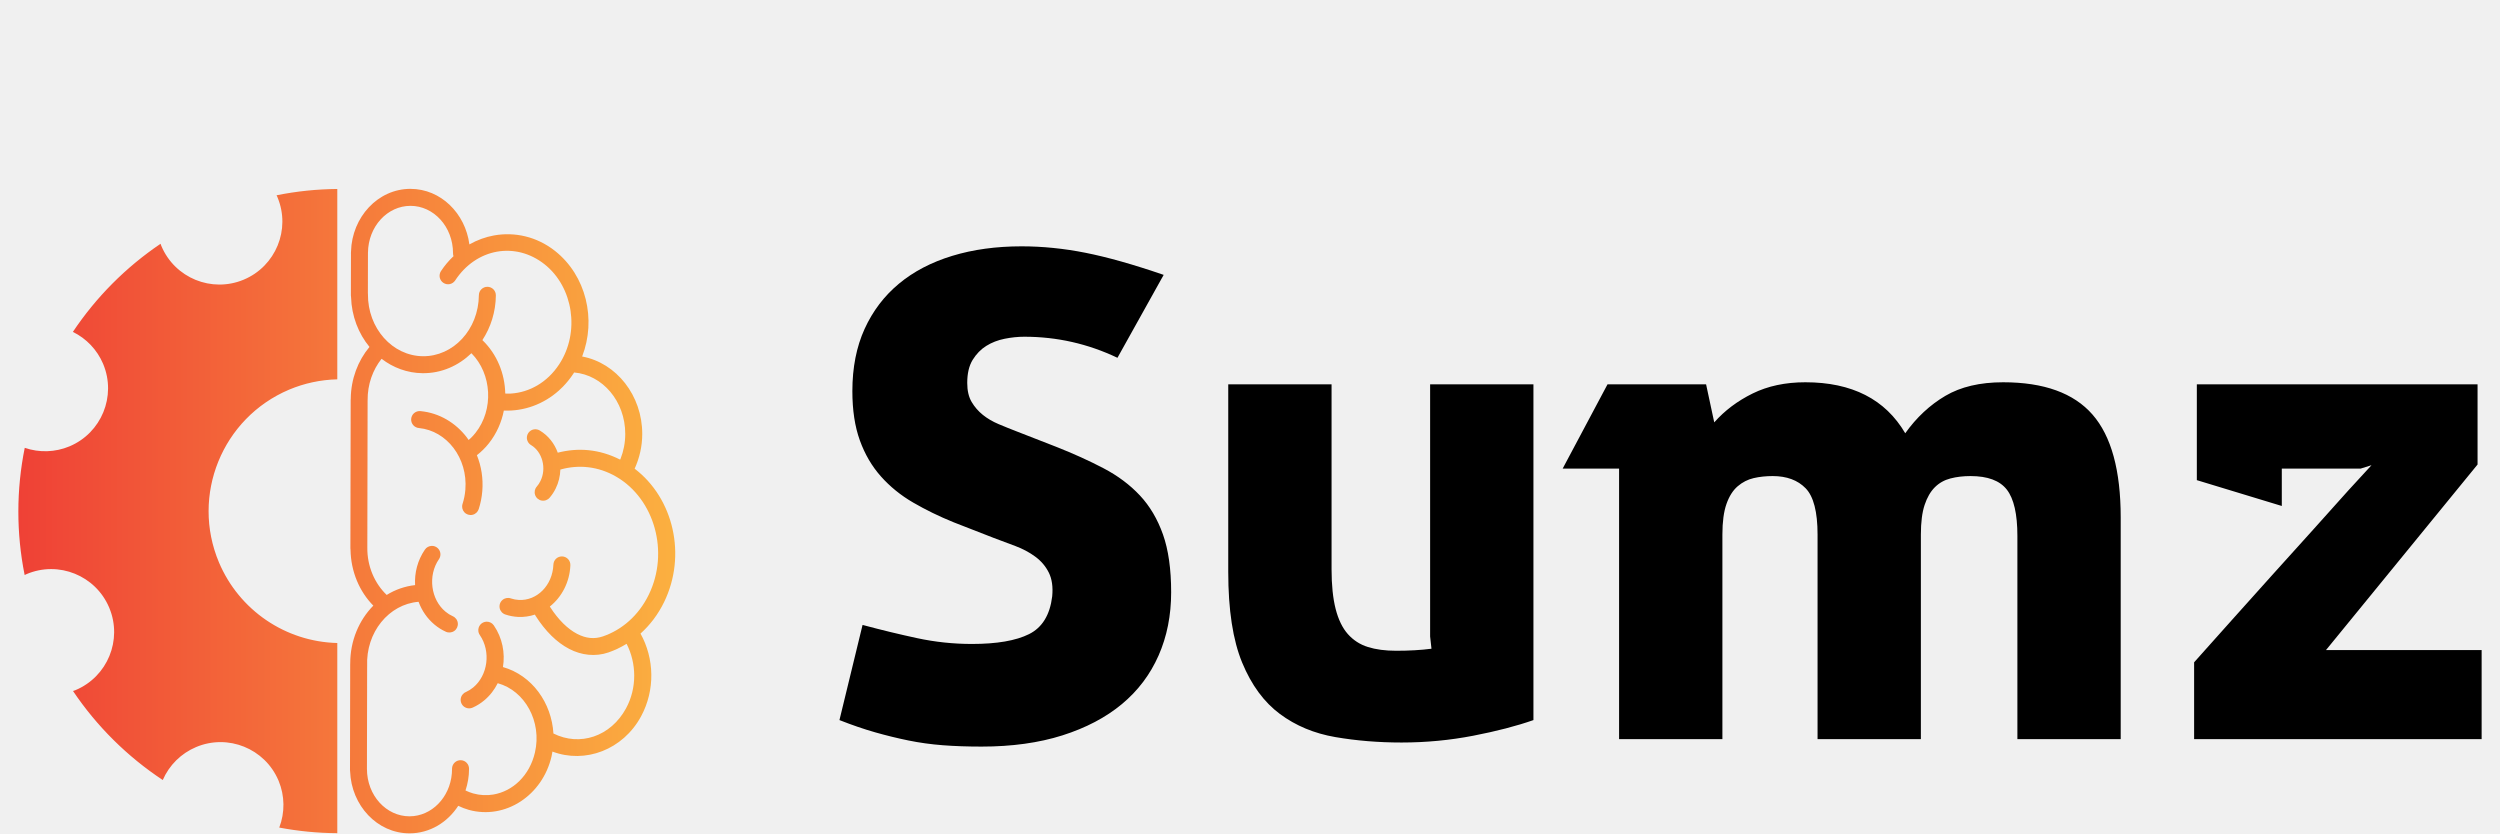
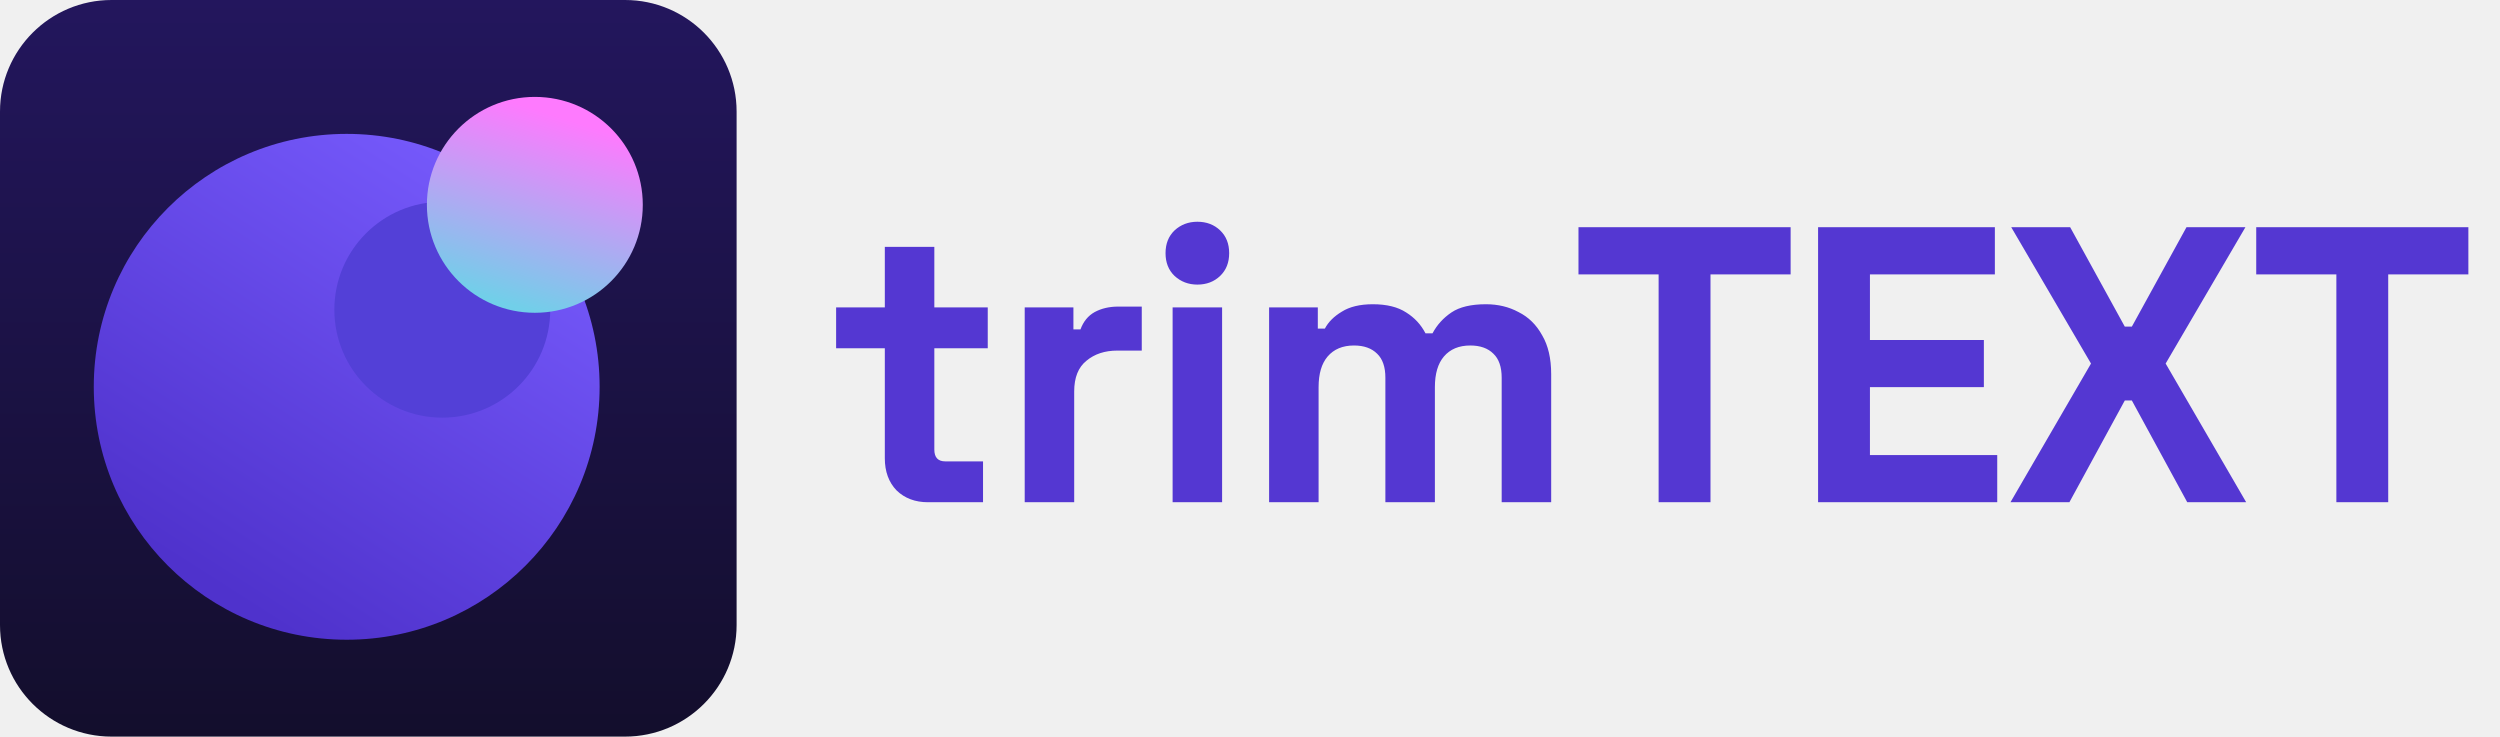
- <svg xmlns="http://www.w3.org/2000/svg" width="90" height="30" viewBox="0 0 300 101.491" class="css-1j8o68f" version="1.1" id="svg12">
-   <defs id="SvgjsDefs10989">
-     <linearGradient id="SvgjsLinearGradient10994">
-       <stop id="SvgjsStop10995" stop-color="#ef4136" offset="0" />
-       <stop id="SvgjsStop10996" stop-color="#fbb040" offset="1" />
+ <svg xmlns="http://www.w3.org/2000/svg" width="112" height="33" viewBox="0 0 112 33" fill="none">
+   <g clip-path="url(#clip0_1535_12)">
+     <rect width="33" height="33" rx="5" fill="url(#paint0_linear_1535_12)" />
+     <circle cx="15.532" cy="17.329" r="11.331" fill="url(#paint1_linear_1535_12)" />
+     <circle cx="19.815" cy="13.875" r="4.836" fill="#5340D7" />
+     <circle cx="23.961" cy="9.177" r="4.836" fill="url(#paint2_linear_1535_12)" />
+     <path d="M41.576 22.5C41.001 22.5 40.532 22.324 40.168 21.972C39.816 21.608 39.64 21.127 39.64 20.529V15.601H37.458V13.77H39.64V11.06H41.858V13.77H44.251V15.601H41.858V20.142C41.858 20.494 42.022 20.67 42.35 20.67H44.04V22.5H41.576ZM45.907 22.5V13.77H48.089V14.756H48.406C48.535 14.404 48.746 14.146 49.039 13.982C49.344 13.817 49.696 13.735 50.095 13.735H51.151V15.706H50.06C49.497 15.706 49.033 15.859 48.67 16.164C48.306 16.457 48.124 16.915 48.124 17.537V22.5H45.907ZM52.533 22.5V13.77H54.75V22.5H52.533ZM53.642 12.75C53.243 12.75 52.902 12.62 52.621 12.362C52.351 12.104 52.216 11.764 52.216 11.342C52.216 10.919 52.351 10.579 52.621 10.321C52.902 10.063 53.243 9.934 53.642 9.934C54.052 9.934 54.392 10.063 54.662 10.321C54.932 10.579 55.067 10.919 55.067 11.342C55.067 11.764 54.932 12.104 54.662 12.362C54.392 12.62 54.052 12.75 53.642 12.75ZM56.856 22.5V13.77H59.038V14.721H59.355C59.507 14.428 59.76 14.175 60.112 13.964C60.464 13.741 60.927 13.63 61.502 13.63C62.124 13.63 62.623 13.753 62.998 13.999C63.374 14.234 63.661 14.545 63.861 14.932H64.177C64.377 14.556 64.658 14.246 65.022 13.999C65.386 13.753 65.902 13.63 66.571 13.63C67.111 13.63 67.598 13.747 68.032 13.982C68.478 14.204 68.83 14.551 69.088 15.02C69.358 15.478 69.493 16.058 69.493 16.762V22.5H67.275V16.921C67.275 16.44 67.152 16.082 66.905 15.847C66.659 15.601 66.313 15.478 65.867 15.478C65.362 15.478 64.969 15.642 64.688 15.97C64.418 16.287 64.283 16.745 64.283 17.343V22.5H62.065V16.921C62.065 16.44 61.942 16.082 61.696 15.847C61.449 15.601 61.103 15.478 60.657 15.478C60.153 15.478 59.76 15.642 59.478 15.97C59.208 16.287 59.073 16.745 59.073 17.343V22.5H56.856ZM74.306 22.5V12.292H70.716V10.18H80.22V12.292H76.63V22.5H74.306ZM81.45 22.5V10.18H89.37V12.292H83.773V15.231H88.877V17.343H83.773V20.388H89.476V22.5H81.45ZM90.069 22.5L93.677 16.287L90.104 10.18H92.744L95.191 14.633H95.507L97.954 10.18H100.594L97.021 16.287L100.629 22.5H97.989L95.507 17.942H95.191L92.709 22.5H90.069ZM104.669 22.5V12.292H101.079V10.18H110.583V12.292H106.992V22.5H104.669Z" fill="#5437D2" />
+   </g>
+   <defs>
+     <linearGradient id="paint0_linear_1535_12" x1="16.5" y1="0" x2="16.5" y2="33" gradientUnits="userSpaceOnUse">
+       <stop stop-color="#23165D" />
+       <stop offset="1" stop-color="#130E2C" />
    </linearGradient>
+     <linearGradient id="paint1_linear_1535_12" x1="23.546" y1="8.209" x2="10.834" y2="28.107" gradientUnits="userSpaceOnUse">
+       <stop stop-color="#765AFC" />
+       <stop offset="0.961" stop-color="#4F32CC" />
+     </linearGradient>
+     <linearGradient id="paint2_linear_1535_12" x1="26.587" y1="5.722" x2="23.961" y2="14.013" gradientUnits="userSpaceOnUse">
+       <stop stop-color="#FE7AFE" />
+       <stop offset="1" stop-color="#71CFE9" />
+     </linearGradient>
+     <clipPath id="clip0_1535_12">
+       <rect width="112" height="33" fill="white" />
+     </clipPath>
  </defs>
-   <g id="SvgjsG10990" featurekey="hmhgWD-0" transform="matrix(0.827779,0,0,0.827779,-1.498085,20.44879)" fill="url(#SvgjsLinearGradient10994)">
-     <path d="m59.5 3.082c-4.795 0-8.602 4.16-8.746 9.193a1.25 1.25 0 0 0-0.01 0.16v0.051 0.002c-2.12e-4 0.027-0.004 0.053-0.004 0.08a1.25 1.25 0 0 0 0.004 0.125l-0.012 6.062a1.25 1.25 0 0 0 0.027 0.27 1.25 1.25 0 0 0 0 0.006c0.088 2.786 1.089 5.342 2.709 7.309-1.697 2.033-2.723 4.707-2.754 7.625a1.25 1.25 0 0 0-0.012 0.18l-0.041 21.643a1.25 1.25 0 0 0 0 0.008c-3.4e-5 0.003 3.3e-5 0.005 0 0.008v0.164a1.25 1.25 0 0 0 0.018 0.215 1.25 1.25 0 0 0 0 0.008c0.058 3.216 1.313 6.136 3.356 8.213-2.113 2.135-3.4 5.177-3.398 8.484v0.002a1.25 1.25 0 0 0-0.006 0.121l-0.029 15.393a1.25 1.25 0 0 0 0 0.014c0 0.002-1e-6 0.004 0 0.006v0.156a1.25 1.25 0 0 0 0.018 0.225c0.189 4.991 3.977 9.1 8.742 9.1 2.987 0 5.589-1.618 7.166-4.051 0.492 0.234 1 0.442 1.537 0.592 5.393 1.499 10.865-2.125 12.193-7.873 0.054-0.233 0.09-0.466 0.129-0.699 4.827 1.821 10.372-0.265 13.033-5.17 2.117-3.903 1.951-8.559-0.076-12.191 1.391-1.247 2.581-2.804 3.471-4.631 3.343-6.865 1.417-15.253-4.334-19.629 0.706-1.55 1.119-3.279 1.119-5.115 0-5.654-3.788-10.445-8.842-11.391 2.112-5.442 0.607-11.91-4.006-15.543-2.675-2.106-5.914-2.814-8.961-2.268-1.26 0.226-2.482 0.678-3.623 1.322-0.591-4.563-4.201-8.174-8.668-8.174zm-10.766 0.018a47.453 47.453 0 0 0-8.94 0.928l0.006 0.004 0.002 0.002a9.264 9.264 0 0 1 0.111 0.238l0.025 0.062a9.264 9.264 0 0 1-4.973 12.109 9.264 9.264 0 0 1-12.115-4.951 9.264 9.264 0 0 1-0.121-0.328 47.453 47.453 0 0 0-12.898 12.963 9.264 9.264 0 0 1 4.436 4.674l0.027 0.064a9.264 9.264 0 0 1-4.973 12.107 9.264 9.264 0 0 1-6.574 0.213 47.453 47.453 0 0 0-0.014 18.713 9.264 9.264 0 0 1 0.295-0.139 9.264 9.264 0 0 1 12.133 4.906l0.027 0.064a9.264 9.264 0 0 1-4.973 12.105 9.264 9.264 0 0 1-0.363 0.131 47.453 47.453 0 0 0 13.203 13.094 9.264 9.264 0 0 1 4.887-4.842 9.264 9.264 0 0 1 12.135 4.906l0.027 0.064a9.264 9.264 0 0 1 0.09 6.869 47.453 47.453 0 0 0 8.539 0.826v-27.98a19.424 19.424 0 0 1-17.408-11.857 19.424 19.424 0 0 1 10.332-25.426 19.424 19.424 0 0 1 7.076-1.51v-28.012zm10.766 2.482c3.407 0 6.262 3.053 6.262 6.986a1.25 1.25 0 0 0 0.068 0.422c-0.678 0.644-1.302 1.37-1.844 2.197a1.25 1.25 0 1 0 2.092 1.369c3.092-4.723 8.867-5.748 13.127-2.393 4.26 3.355 5.272 10.002 2.18 14.725-1.758 2.685-4.399 4.144-7.119 4.314-0.273 0.017-0.547 0.005-0.82-0.004-0.062-2.905-1.192-5.772-3.367-7.863 1.227-1.869 1.961-4.138 1.984-6.58a1.25 1.25 0 1 0-2.5-0.025c-0.048 5.084-3.788 9.027-8.244 8.977-4.457-0.051-8.126-4.082-8.078-9.166a1.25 1.25 0 0 0-0.004-0.125 1.25 1.25 0 0 0-0.004-0.025l0.01-5.293 0.002-0.613c0.041-3.892 2.873-6.902 6.256-6.902zm8.973 21.689c3.012 3.038 3.31 8.29 0.594 11.713-0.216 0.272-0.442 0.524-0.68 0.756-0.108 0.105-0.224 0.192-0.336 0.289-0.087-0.124-0.166-0.253-0.258-0.373-1.634-2.135-4.022-3.601-6.799-3.871a1.25 1.25 0 0 0-0.123-0.008 1.25 1.25 0 0 0-0.119 2.496c4.081 0.397 7.202 4.402 6.824 9.07-0.059 0.73-0.2 1.427-0.412 2.082a1.25 1.25 0 1 0 2.379 0.768c0.271-0.839 0.451-1.726 0.525-2.648 0.151-1.861-0.146-3.663-0.795-5.277 0.633-0.494 1.224-1.067 1.75-1.73 1.142-1.439 1.876-3.106 2.215-4.836 2.914 0.127 5.822-0.905 8.111-2.957 0.198-0.177 0.39-0.362 0.578-0.555 0.565-0.577 1.085-1.221 1.549-1.93 0.035-0.053 0.062-0.109 0.096-0.162 4.168 0.358 7.527 4.197 7.527 9.037 0 1.307-0.248 2.544-0.691 3.66-0.017 0.043-0.041 0.082-0.059 0.125-1.5-0.762-3.071-1.23-4.65-1.387-1.53-0.151-3.059-0.014-4.529 0.367-0.476-1.33-1.372-2.499-2.639-3.26a1.25 1.25 0 0 0-0.715-0.186 1.25 1.25 0 0 0-0.572 2.328c1.649 0.99 2.32 3.403 1.371 5.303-0.148 0.297-0.324 0.56-0.52 0.789a1.25 1.25 0 1 0 1.9 1.623c0.33-0.386 0.618-0.819 0.855-1.295 0.449-0.898 0.674-1.862 0.703-2.818 2.682-0.766 5.597-0.49 8.254 1.066 5.612 3.287 7.801 11.083 4.758 17.334-1.509 3.098-3.98 5.197-6.754 6.143-1.248 0.426-2.485 0.312-3.814-0.383s-2.721-2.014-3.977-3.977a1.25 1.25 0 0 0-0.02-0.029c1.752-1.386 2.922-3.583 3.025-6.059a1.25 1.25 0 0 0-1.215-1.318 1.25 1.25 0 0 0-1.283 1.215c-0.128 3.081-2.439 5.323-5.07 5.191-0.411-0.021-0.805-0.098-1.182-0.225a1.251 1.251 0 1 0-0.797 2.371c0.588 0.198 1.211 0.317 1.853 0.35 0.866 0.043 1.697-0.085 2.477-0.342a1.25 1.25 0 0 0 0.105 0.193c1.43 2.235 3.089 3.887 4.924 4.846 1.835 0.959 3.878 1.182 5.779 0.533 0.932-0.318 1.828-0.751 2.682-1.273 1.459 2.842 1.556 6.473-0.078 9.486-2.268 4.181-6.834 5.646-10.688 3.707-0.271-4.508-3.128-8.544-7.426-9.775 0.339-2.074-0.082-4.286-1.336-6.117a1.25 1.25 0 0 0-1.062-0.559 1.25 1.25 0 0 0-1.217 1.43 1.25 1.25 0 0 0 0.023 0.123 1.25 1.25 0 0 0 0.191 0.418c1.656 2.418 1.187 5.928-0.979 7.711-0.339 0.279-0.694 0.499-1.059 0.664a1.25 1.25 0 1 0 1.031 2.275c0.567-0.257 1.112-0.594 1.617-1.01 0.868-0.715 1.54-1.593 2.023-2.559a1.25 1.25 0 0 0 0.023 0.008c3.983 1.107 6.501 5.648 5.453 10.184-0.786 3.401-3.263 5.713-6.133 6.189-0.239 0.04-0.481 0.068-0.725 0.082-0.488 0.028-0.985 0.001-1.482-0.08-0.249-0.041-0.497-0.095-0.746-0.164-0.395-0.11-0.768-0.263-1.131-0.436 0.331-1 0.52-2.07 0.52-3.184a1.25 1.25 0 0 0-2.498-0.088 1.25 1.25 0 0 0-0.002 0.088c0 3.688-2.51 6.601-5.631 6.951-0.208 0.023-0.418 0.035-0.631 0.035-3.405 0-6.257-3.05-6.26-6.981-1e-6 -0.002 0-0.004 0-0.006l0.029-14.947a1.25 1.25 0 0 0 0.002-0.154c-0.216-5 3.212-9.125 7.566-9.473 0.477 1.292 1.27 2.471 2.379 3.385 0.505 0.416 1.048 0.755 1.615 1.012a1.25 1.25 0 1 0 1.031-2.277c-0.365-0.165-0.72-0.385-1.059-0.664-2.165-1.783-2.634-5.293-0.979-7.711a1.25 1.25 0 0 0-1.041-1.971 1.25 1.25 0 0 0-1.022 0.559c-1.073 1.567-1.537 3.412-1.438 5.211-1.517 0.169-2.928 0.674-4.176 1.447-1.756-1.68-2.887-4.186-2.85-7.004l0.02-10.695 0.021-10.838a1.25 1.25 0 0 0 0.002-0.1c-0.022-2.354 0.765-4.493 2.053-6.107 1.701 1.308 3.773 2.093 6.031 2.119 2.771 0.032 5.28-1.095 7.184-2.936z" id="path6" />
-   </g>
-   <g id="SvgjsG10991" featurekey="1RRcwp-0" transform="matrix(4.139081,0,0,4.139081,97.59891,7.235049)" fill="#000000">
-     <path d="M3.94 13.62 c-0.427 -0.173 -0.823 -0.367 -1.19 -0.58 s-0.683 -0.47 -0.95 -0.77 s-0.473 -0.653 -0.62 -1.06 s-0.22 -0.89 -0.22 -1.45 c0 -0.693 0.12 -1.303 0.36 -1.83 s0.577 -0.97 1.01 -1.33 s0.957 -0.633 1.57 -0.82 s1.293 -0.28 2.04 -0.28 c0.613 0 1.24 0.063 1.88 0.19 s1.407 0.343 2.3 0.65 l-1.36 2.44 c-0.867 -0.413 -1.78 -0.62 -2.74 -0.62 c-0.187 0 -0.38 0.02 -0.58 0.06 s-0.38 0.11 -0.54 0.21 s-0.293 0.237 -0.4 0.41 s-0.16 0.4 -0.16 0.68 c0 0.227 0.043 0.413 0.13 0.56 s0.197 0.273 0.33 0.38 s0.287 0.197 0.46 0.27 s0.347 0.143 0.52 0.21 l1.18 0.46 c0.507 0.2 0.97 0.41 1.39 0.63 s0.777 0.487 1.07 0.8 s0.52 0.697 0.68 1.15 s0.24 1.02 0.24 1.7 s-0.123 1.3 -0.37 1.86 s-0.607 1.037 -1.08 1.43 s-1.057 0.7 -1.75 0.92 s-1.487 0.33 -2.38 0.33 c-0.413 0 -0.793 -0.013 -1.14 -0.04 s-0.683 -0.073 -1.01 -0.14 s-0.653 -0.147 -0.98 -0.24 s-0.677 -0.213 -1.05 -0.36 l0.68 -2.8 c0.547 0.147 1.083 0.277 1.61 0.39 s1.063 0.17 1.61 0.17 c0.733 0 1.293 -0.097 1.68 -0.29 s0.613 -0.563 0.68 -1.11 c0.027 -0.28 -0.007 -0.513 -0.1 -0.7 s-0.227 -0.343 -0.4 -0.47 s-0.367 -0.23 -0.58 -0.31 l-0.64 -0.24 z M12.02 9.56 l3.04 -0 l0 5.44 c0 0.467 0.04 0.857 0.12 1.17 s0.2 0.56 0.36 0.74 s0.357 0.307 0.59 0.38 s0.51 0.11 0.83 0.11 c0.387 0 0.733 -0.02 1.04 -0.06 l-0.04 -0.36 l0 -7.42 l3.04 0 l0 9.88 c-0.493 0.173 -1.083 0.327 -1.77 0.46 s-1.39 0.2 -2.11 0.2 c-0.68 0 -1.33 -0.053 -1.95 -0.16 s-1.163 -0.333 -1.63 -0.68 s-0.837 -0.85 -1.11 -1.51 s-0.41 -1.55 -0.41 -2.67 l0 -5.52 z M23.52 12.04 l-1.66 0 l1.32 -2.48 l2.9 0 l0.24 1.12 c0.307 -0.347 0.683 -0.63 1.13 -0.85 s0.963 -0.33 1.55 -0.33 c1.373 0 2.353 0.5 2.94 1.5 c0.333 -0.467 0.727 -0.833 1.18 -1.1 s1.02 -0.4 1.7 -0.4 c1.2 0 2.077 0.317 2.63 0.95 s0.83 1.643 0.83 3.03 l0 6.52 l-3.04 0 l0 -5.98 c0 -0.64 -0.103 -1.093 -0.31 -1.36 s-0.563 -0.4 -1.07 -0.4 c-0.213 0 -0.41 0.023 -0.59 0.07 s-0.333 0.133 -0.46 0.26 s-0.227 0.3 -0.3 0.52 s-0.11 0.51 -0.11 0.87 l0 6.02 l-3.04 0 l0 -6.02 c0 -0.667 -0.117 -1.12 -0.35 -1.36 s-0.557 -0.36 -0.97 -0.36 c-0.2 0 -0.387 0.02 -0.56 0.06 s-0.33 0.12 -0.47 0.24 s-0.25 0.293 -0.33 0.52 s-0.12 0.527 -0.12 0.9 l0 6.02 l-3.04 0 l0 -7.96 z M44.32 17.38 l4.58 0 l0 2.62 l-8.46 0 l0 -2.26 l0.33 -0.37 l0.84 -0.94 l1.13 -1.26 l1.2 -1.33 l1.04 -1.16 l0.68 -0.74 l-0.32 0.1 l-2.32 0 l0 1.1 l-2.5 -0.76 l0 -2.82 l8.26 0 l0 2.36 z" id="path9" />
-   </g>
</svg>
